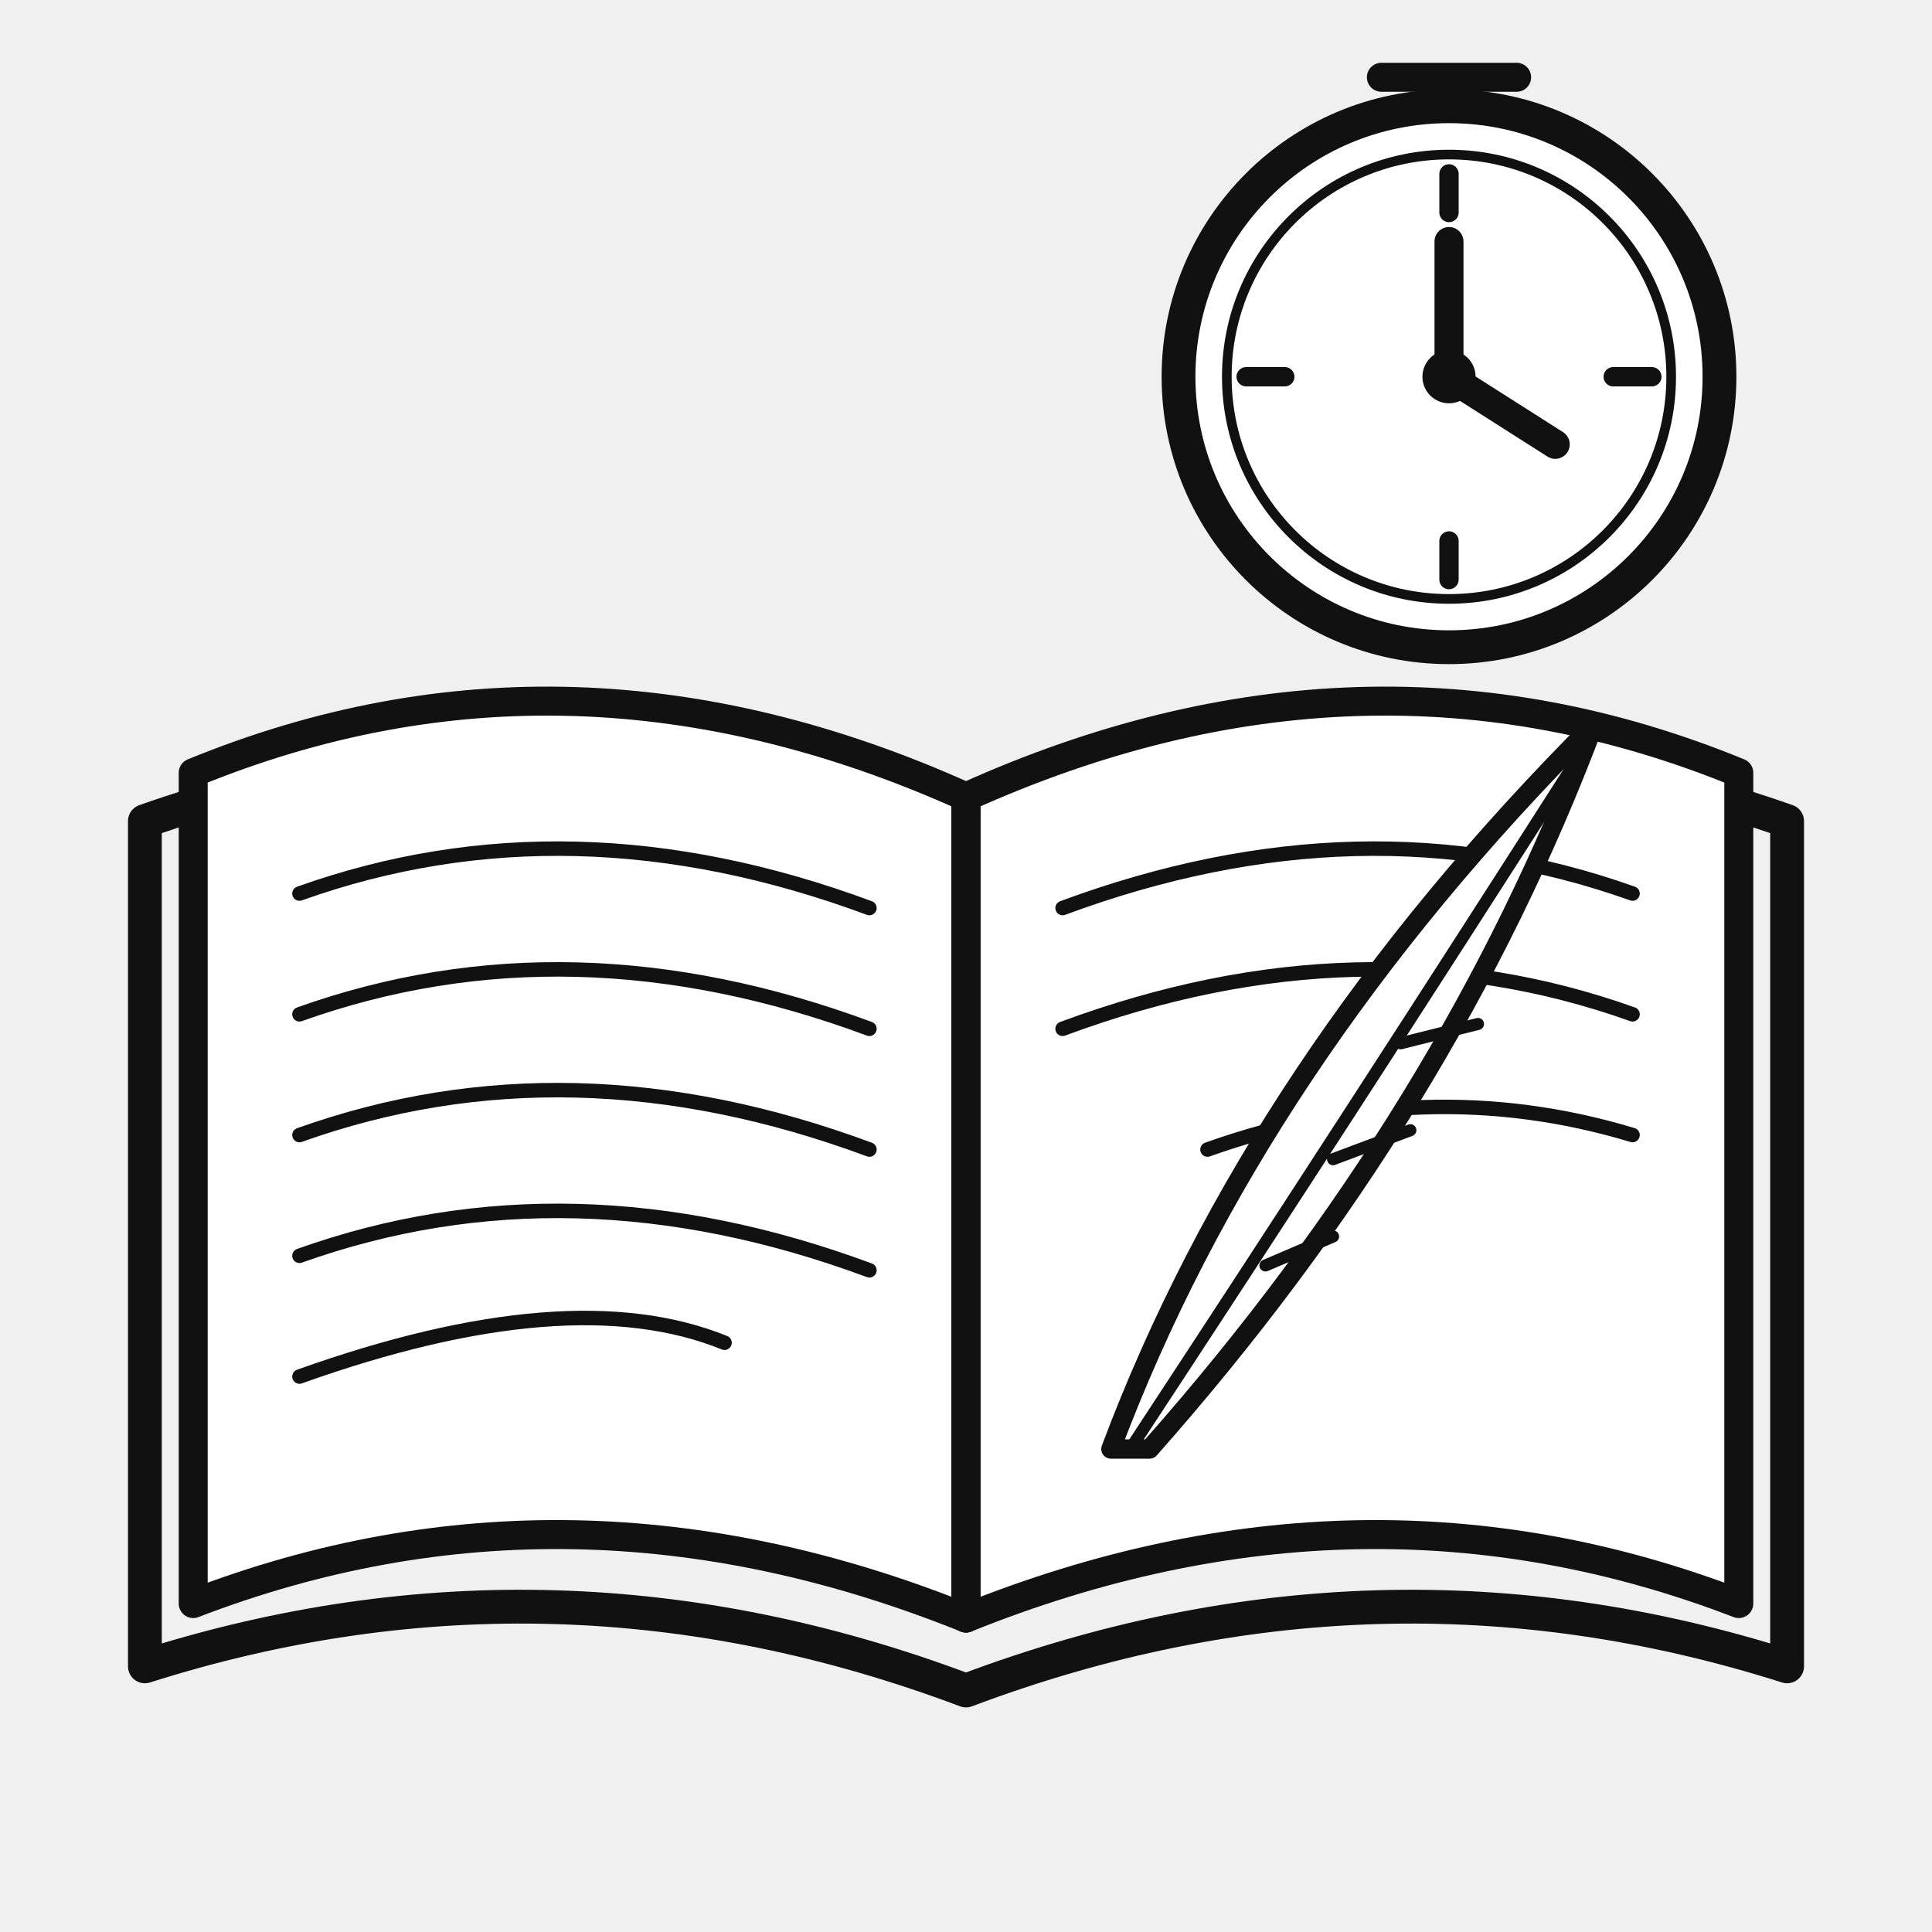
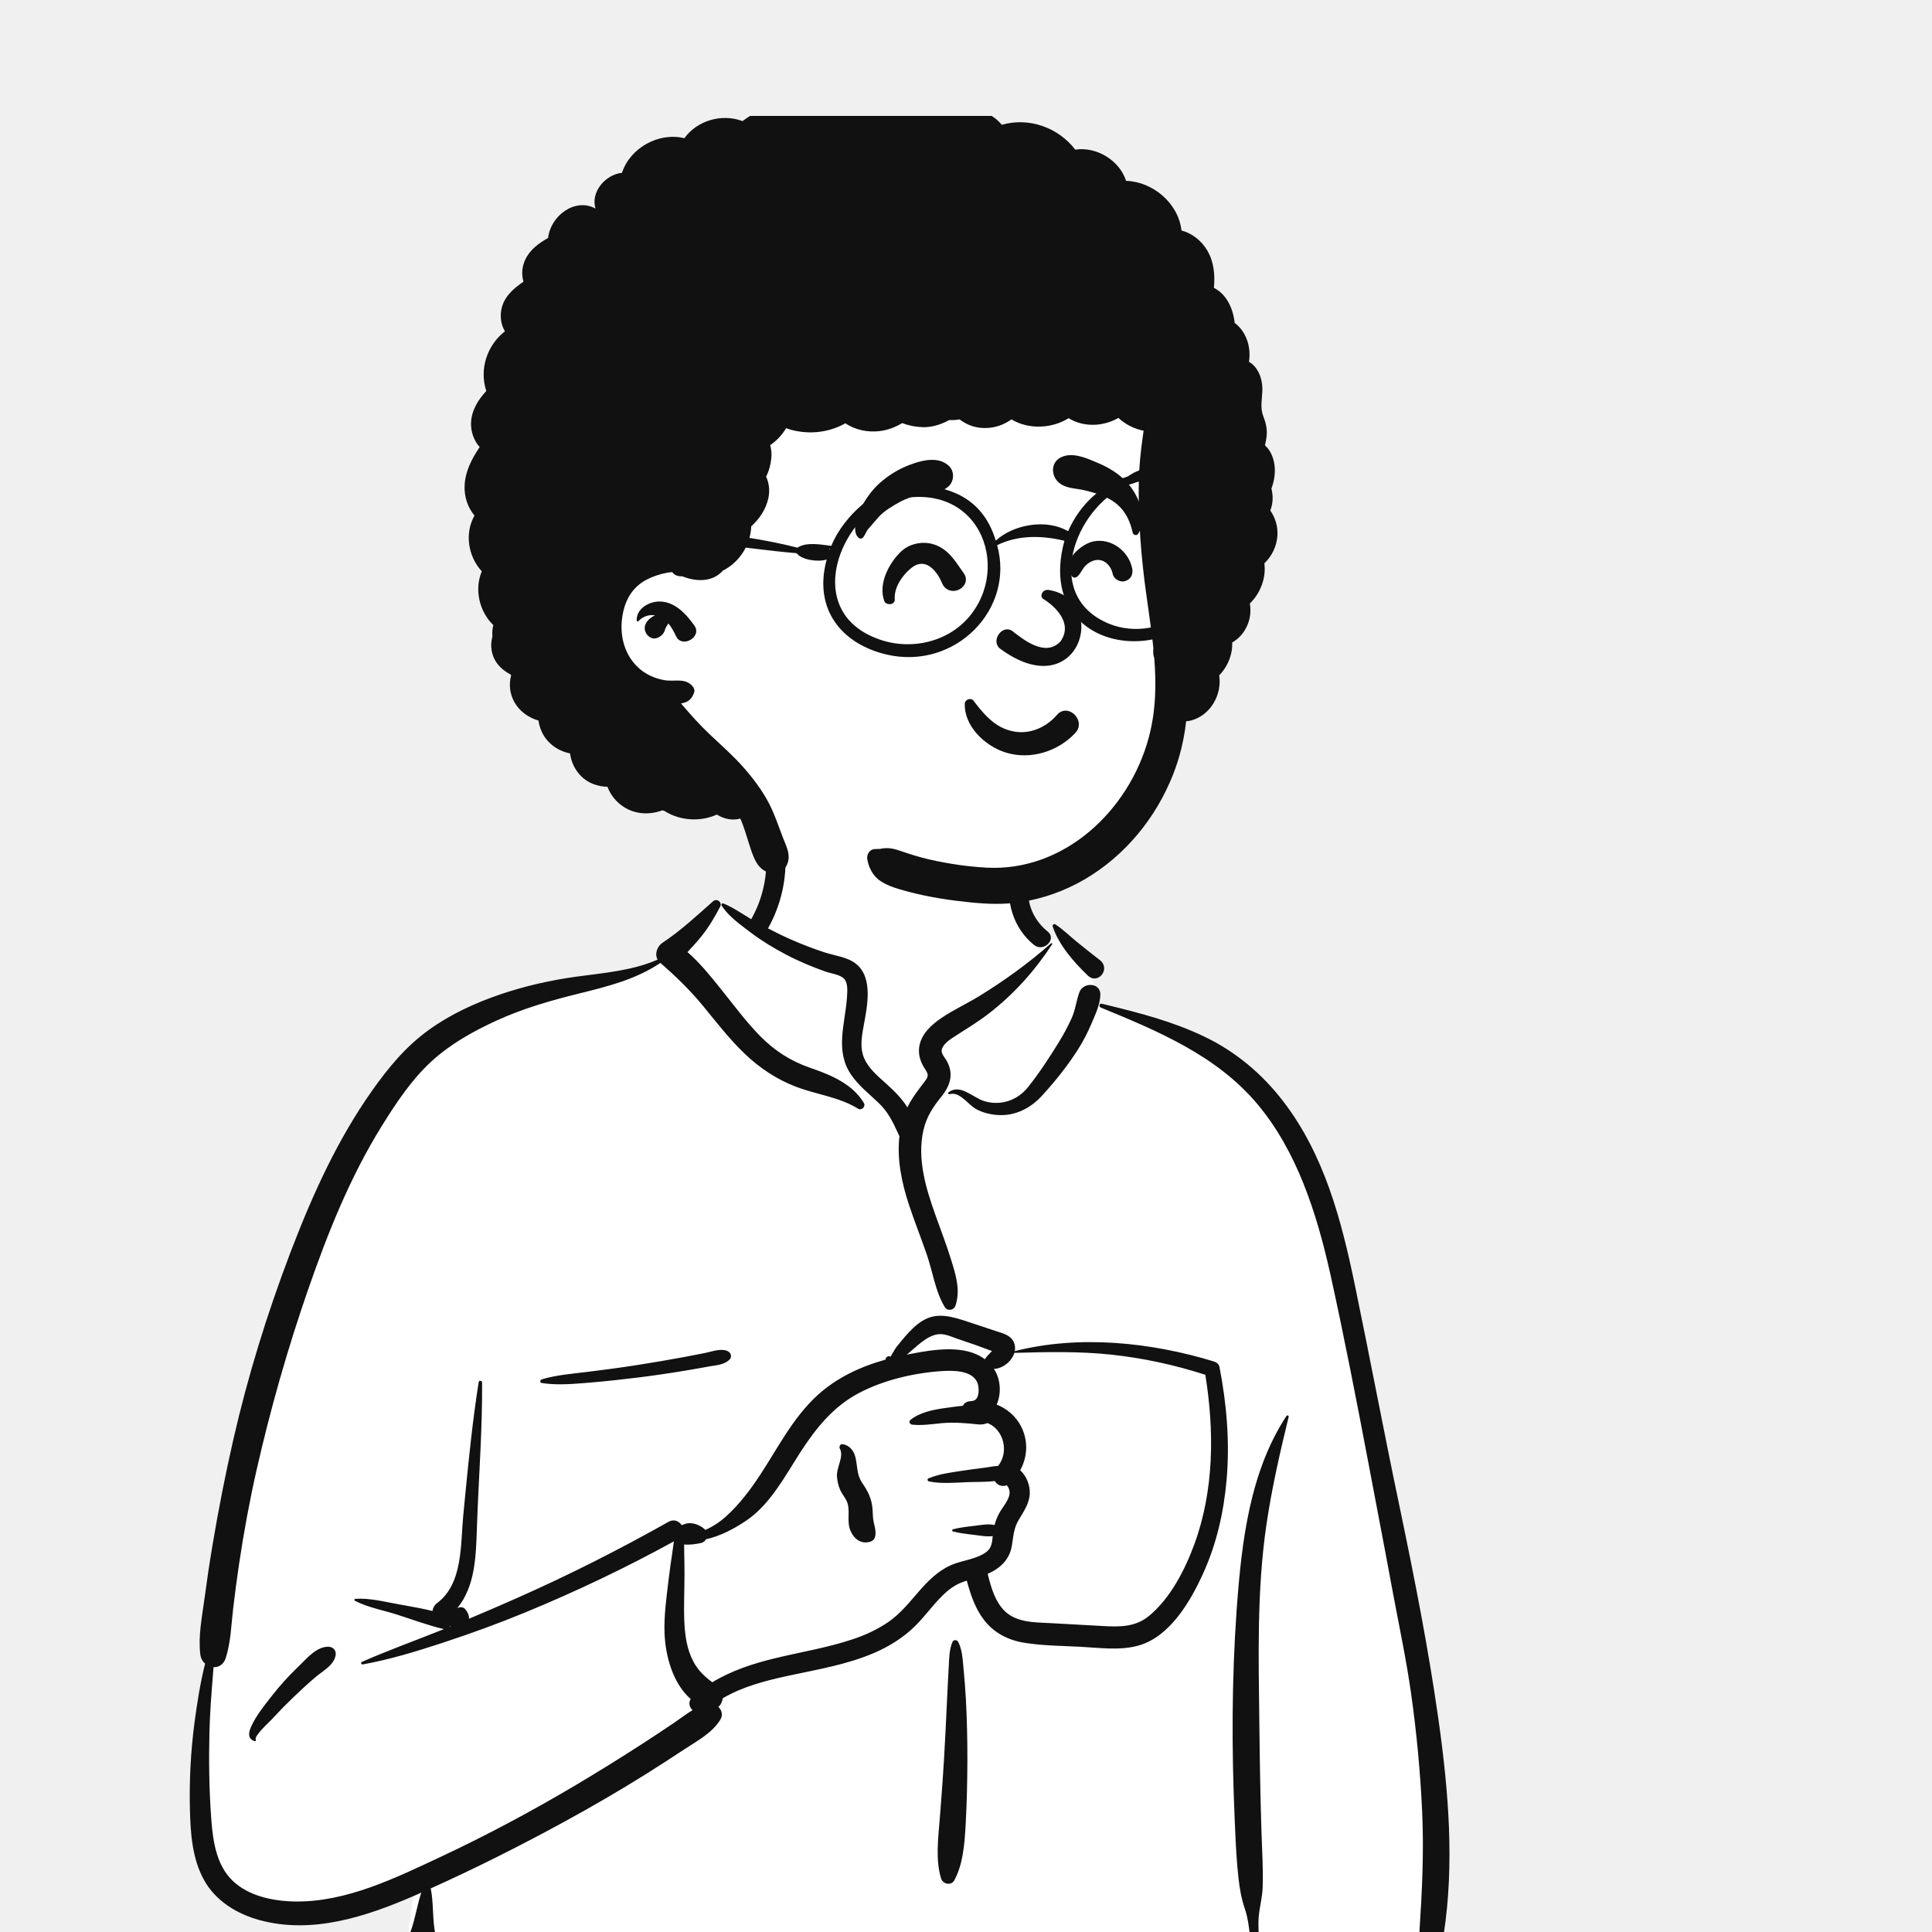
- <svg xmlns="http://www.w3.org/2000/svg" viewBox="0 0 400 400" fill="none" stroke="#111" stroke-linecap="round" stroke-linejoin="round">
-   <ellipse cx="200" cy="358" rx="170" ry="14" fill="url(#hatch)" stroke="none" />
-   <path d="M30 170 Q115 140 200 175 Q285 140 370 170 V345 Q285 318 200 350 Q115 318 30 345 Z" fill="url(#cross-hatch)" stroke-width="7" />
-   <path d="M40 160 Q118 128 200 165 V335 Q118 302 40 332 Z" fill="#fff" stroke-width="6" />
-   <path d="M360 160 Q282 128 200 165 V335 Q282 302 360 332 Z" fill="#fff" stroke-width="6" />
-   <g stroke-width="3">
-     <path d="M62 185 Q118 165 180 188 M62 210 Q118 190 180 213 M62 235 Q118 215 180 238 M62 260 Q118 240 180 263 M62 285 Q118 265 150 278" />
-     <path d="M220 188 Q282 165 338 185 M220 213 Q282 190 338 210 M250 238 Q295 222 338 235" />
-   </g>
-   <path d="M200 165 V335" stroke-width="6" />
-   <path d="M230 300 Q260 220 330 150 Q300 230 238 300 Z" fill="#fff" stroke-width="4" />
-   <path d="M234 300 Q280 230 326 158 M262 262 L276 256 M276 240 L292 234 M290 216 L306 212" stroke-width="2.5" />
-   <circle cx="300" cy="78" r="56" fill="#fff" stroke-width="7" />
-   <circle cx="300" cy="78" r="46" stroke-width="2" />
-   <g stroke-width="4">
-     <path d="M300 36 V44 M300 112 V120 M258 78 H266 M334 78 H342" />
-   </g>
-   <path d="M300 78 V50 M300 78 L322 92" stroke-width="6" />
-   <circle cx="300" cy="78" r="5" fill="#111" />
-   <path d="M286 16 H314 M300 16 V22" stroke-width="6" />
+ <svg xmlns="http://www.w3.org/2000/svg" viewBox="0 0 400 400">
+   <svg x="10" y="24" width="380" height="376" viewBox="184 210 940 1130" preserveAspectRatio="xMidYMax meet">
+     <g transform="translate(147, 639)">
+       <rect x="461" y="295" width="229" height="282" fill="#ffffff" />
+       <path d="M394.207 19.173C418.892 0.376 480.865 -8.077 507.211 10.022C533.233 28.197 536.07 57.589 548.196 84.627C559.637 79.232 578.53 86.958 581.847 97.574C585.961 102.581 586.146 116.649 588.983 123.38C712.425 143.029 731.166 239.267 746.024 348.525C765.68 459.394 810.301 570.021 790.93 684.107C793.454 687.759 795.444 691.309 797.284 695.525C801.693 703.027 796.014 713.646 787.121 713.235C775.61 712.224 764.213 710.844 752.648 710.413C720.588 709.3 688.499 709.433 656.427 709.84L652.054 709.897C490.421 711.909 328.797 715.874 167.157 716.926C161.293 716.934 158.422 711.675 159.205 706.487C160.782 696.042 162.245 685.592 163.772 675.142C125.54 685.24 84.896 687.781 46.772 676.204C44.105 673.487 52.986 674.96 54.395 674.547C19.309 650.572 29.787 600.065 32.895 563.687C52.221 439.036 59.034 301.118 133.703 194.751C166.006 151.343 213.365 116.975 267.784 109.242L269.294 109.036C285.206 106.914 302.94 106.231 316.852 97.574C332.499 85.083 339.167 62.002 355.629 61.786C361.064 61.715 368.459 68.592 376.416 73.26C377.01 62.99 382.545 54.322 383.767 46.359L383.866 45.678C385.141 36.394 383.395 28.041 394.207 19.173ZM659.495 351.819C624.805 327.719 535.192 339.828 533.14 341.178C528.623 344.149 526.678 344.411 524.235 348.269C521.823 348.589 519.413 348.921 517.005 349.263C512.174 350.841 515.754 356.783 521.334 354.663C517.978 369.138 527.855 379.431 531.787 393.741C533.064 398.387 531.833 406.743 531.787 411.49C532.168 417.543 538.861 424.693 537.745 430.766C533.78 452.355 512.262 473.415 521.334 494.352C527.344 506.177 545.42 512.206 557.438 516.226C582.337 525.782 625.721 515.867 640.188 494.352C647.905 482.876 656.845 453.928 661.446 444.949L662.465 430.706C664.98 395.299 667.217 357.183 659.495 351.819Z" fill="#ffffff" />
+       <path d="M354.345 61.851L364.273 67.943L421.931 96.445C433.109 99.575 438.698 103.326 438.698 107.698V152.217C438.698 158.174 449.188 171.677 470.167 192.723L489.548 173.402L489.115 170.872C487.271 159.972 486.348 152.68 486.348 148.997C486.348 145.037 505.31 130.001 543.234 103.891L559.825 88.271L558.056 82.891C568.285 83.375 579.379 89.674 581.847 97.574C585.961 102.581 586.146 116.649 588.983 123.38C712.425 143.029 731.166 239.267 746.024 348.525C765.68 459.394 810.301 570.021 790.93 684.107C793.454 687.759 795.444 691.309 797.284 695.525C801.693 703.027 796.014 713.646 787.121 713.235C775.61 712.224 764.213 710.844 752.648 710.413C720.588 709.3 688.499 709.433 656.427 709.84L652.054 709.897C490.421 711.909 328.797 715.874 167.157 716.926C161.293 716.934 158.422 711.675 159.205 706.487C160.782 696.042 162.245 685.592 163.772 675.142C125.54 685.24 84.896 687.781 46.772 676.204C44.105 673.487 52.986 674.96 54.395 674.547C19.309 650.572 29.787 600.065 32.895 563.687C52.221 439.036 59.034 301.118 133.703 194.751C166.006 151.343 213.365 116.975 267.784 109.242L269.294 109.036L270.815 108.838C286.328 106.863 303.381 105.956 316.852 97.574C332.086 85.413 338.809 63.214 354.345 61.851ZM492.502 323.156C486.847 323.156 475.265 331.938 457.757 349.502L456.214 350.215C435.05 360.046 421.028 368.574 414.151 375.799L413.905 376.06C406.958 383.513 393.199 403.333 372.63 435.519L342.844 453.134H331.573L323.549 511.338L342.844 552.897L386.547 538.176L457.757 519.407L498.619 477.951L521.669 470.213C518.872 478.292 517.859 486.331 521.334 494.352C527.344 506.177 545.42 512.206 557.438 516.226C582.337 525.782 625.721 515.867 640.188 494.352C647.905 482.876 656.845 453.928 661.446 444.949L662.765 426.446C665.143 392.302 666.909 356.968 659.495 351.819C624.805 327.719 535.192 339.828 533.14 341.178C528.623 344.149 526.678 344.411 524.235 348.269L522.97 348.439L530.082 338.794L527.564 337.449C509.596 327.92 497.909 323.156 492.502 323.156ZM521.334 354.663C518.121 368.52 527.037 378.546 531.253 391.932L520.48 371.308L520.479 354.931C520.758 354.862 521.043 354.774 521.334 354.663Z" fill="#ffffff" />
+       <path d="M349.585 59.698C351.979 57.577 355.524 60.242 354.002 63.107C350.582 69.546 347.074 75.647 342.484 81.339C339.701 84.79 336.72 88.055 333.699 91.282C341.452 97.989 348.101 106.316 354.38 114.12C362.409 124.101 370 134.505 379.013 143.638C387.901 152.646 397.73 158.942 409.614 163.141L412.014 163.974C423.952 168.165 436.711 173.825 443.441 185.128C444.768 187.357 442.096 190.111 439.85 188.72C428.157 181.48 414.418 180.024 401.69 175.24C389.395 170.619 378.677 163.507 369.207 154.43C359.753 145.368 351.815 135.058 343.535 124.966C335.347 114.987 326.531 106.464 316.846 98.021C301.9 108.076 284.84 112.451 267.493 116.748L265.6 117.216C248.232 121.516 230.957 126.51 214.663 133.998C200.297 140.599 186.167 148.482 174.465 159.224C162.043 170.624 152.375 185.184 143.526 199.423C123.732 231.279 109.816 266.179 97.564 301.503C84.823 338.245 74.165 375.723 65.561 413.646C61.184 432.936 57.63 452.363 54.709 471.926C53.303 481.348 52.054 490.79 50.958 500.253C49.786 510.358 49.517 520.754 46.417 530.47C45.089 534.634 41.95 536.362 38.809 536.215L38.172 544.194C37.326 554.832 36.537 565.473 36.27 576.177C35.829 593.975 36.029 611.722 37.309 629.482L37.49 631.904C38.496 644.866 40.745 659.43 50.492 668.921C60.586 678.751 76.109 681.842 89.713 682.019C121.401 682.432 151.903 667.46 179.943 654.325C208.821 640.798 236.91 625.783 264.326 609.499C278.288 601.206 292.099 592.637 305.734 583.818C312.425 579.489 319.069 575.087 325.663 570.614C329.44 568.052 333.019 565.243 336.864 562.97C334.98 561.216 334.139 558.458 335.717 556.05C324.602 546.402 319.975 529.185 319.435 515.254C318.997 504.009 320.653 492.796 321.959 481.657C322.618 476.04 323.432 470.433 324.277 464.841C324.611 462.632 324.866 460.269 325.256 457.937C295.243 474.43 264.389 489.118 232.718 502.167C216.484 508.856 200.042 514.87 183.373 520.381L179.994 521.493C164.2 526.663 148.028 531.547 131.701 534.502C130.828 534.66 130.119 533.371 131.051 532.96C146.963 525.939 163.426 520.017 179.577 513.551L182.231 512.47C181.926 512.453 181.61 512.411 181.28 512.332C171.808 510.046 162.41 506.523 153.12 503.557C144.498 500.804 134.811 499.075 126.752 494.919C126.132 494.599 126.479 493.737 127.083 493.696C136.141 493.068 145.974 495.708 154.855 497.261L158.191 497.846C163.78 498.831 169.493 499.891 175.055 501.272C175.256 499.409 176.297 497.538 177.778 496.441C194.075 484.372 192.42 459.996 194.163 442.021L195.455 428.676C197.728 405.321 200.134 381.969 203.788 358.788C203.983 357.55 205.898 357.905 205.906 359.074C206.094 387.809 203.925 416.411 202.838 445.101L202.669 449.808C202.068 467.51 201.597 485.893 190.448 499.514C192.007 498.603 194.115 498.603 195.378 500.105C196.93 501.952 197.826 504.026 197.798 506.061C207.873 501.837 217.904 497.503 227.886 493.081C259.979 478.863 291.399 462.952 321.988 445.736C325.28 443.883 328.409 445.339 330.037 447.782L330.271 447.749C330.311 447.743 330.351 447.739 330.392 447.738L330.625 447.728C330.634 447.728 330.643 447.729 330.651 447.729C334.957 445.363 340.823 447.048 344.518 450.499C344.627 450.603 344.72 450.715 344.817 450.825C349.495 448.725 353.863 445.89 357.827 442.297C365.939 434.945 372.81 425.854 378.8 416.738C389.831 399.948 399.201 381.277 414.102 367.456C426.209 356.227 441.219 349.236 456.966 344.847C456.9 344.387 457.076 343.897 457.394 343.571C458.203 342.742 458.78 342.455 459.825 342.958C459.908 342.999 459.958 343.055 459.992 343.115L461.528 340.49C462.367 339.065 463.228 337.63 463.527 337.253C465.315 335.002 467.155 332.768 469.023 330.581C472.19 326.878 475.799 323.224 479.978 320.656C489.128 315.035 498.746 318.216 508.154 321.288C513.837 323.145 519.503 325.062 525.177 326.947L525.762 327.139C529.993 328.498 534.944 329.687 536.836 334.169C537.585 335.943 537.701 337.784 537.352 339.57C577.536 329.351 622.167 334.046 661.38 346.042C662.885 346.502 664.388 347.74 664.706 349.366C669.198 372.407 671.2 396.036 669.167 419.47C667.412 439.698 662.93 459.521 654.484 478.04L654.004 479.086C646.067 496.249 633.486 517.405 614.273 522.784C602.672 526.032 589.841 524.117 578.01 523.522C566.51 522.943 554.757 522.859 543.367 521.051C533.223 519.441 524.335 514.894 518.066 506.646C512.658 499.53 509.81 490.93 507.477 482.375C506.409 482.715 505.348 483.076 504.304 483.485C499.897 485.206 496.163 487.984 492.787 491.253C485.658 498.157 480.128 506.542 472.669 513.13C465.917 519.094 458.223 523.732 449.97 527.298C432.868 534.688 414.522 537.641 396.433 541.557L395.172 541.831C381.553 544.819 367.654 548.488 355.634 555.578C355.399 557.665 354.448 559.629 352.924 560.915C355.044 562.906 355.942 566.059 354.079 569.017C348.875 577.276 339.911 581.975 331.864 587.256L331.341 587.601C323.425 592.849 315.44 597.993 307.39 603.032C291.025 613.278 274.318 622.96 257.375 632.216C230.124 647.103 202.288 661.146 173.948 673.884C175.649 682.253 175.027 690.882 176.305 699.306L176.502 700.508C177.048 703.635 176.31 706.251 174.156 708.293L173.929 708.502L173.933 708.474L173.731 708.659L173.663 708.716L173.686 708.698C173.437 708.926 173.181 709.137 172.92 709.319L172.588 709.532C170.513 710.793 167.843 710.779 165.719 709.666L165.477 709.532L165.069 709.298C162.263 707.684 160.328 703.685 161.492 700.508C164.353 692.7 165.434 684.367 168.076 676.507L165.98 677.444L163.217 678.648C133.339 691.568 100.151 702.448 67.597 693.64C53.212 689.747 39.769 681.513 32.572 668.092C25.489 654.886 24.488 639.552 24.113 624.862C23.648 606.731 24.62 588.323 27.012 570.348C28.616 558.282 30.558 545.988 33.551 534.047C32.011 532.688 30.88 530.739 30.581 528.325C29.168 516.92 31.64 505.063 33.154 493.717C34.633 482.639 36.267 471.583 38.115 460.561C41.846 438.302 46.181 416.09 51.228 394.092C60.211 354.941 72.072 316.486 86.352 278.95L87.602 275.681C100.798 241.372 116.076 207.795 137.351 177.654C147.528 163.234 158.286 150.16 172.666 139.769C186.138 130.033 201.334 123.023 217.016 117.665C232.715 112.303 248.851 108.71 265.272 106.475C281.949 104.205 299.552 102.813 315.109 95.973C313.141 92.445 314.829 87.682 318.142 85.494C329.288 78.13 339.595 68.55 349.585 59.698ZM706.39 379.92C706.857 379.211 707.966 379.659 707.761 380.498C702.34 402.707 697.251 424.961 693.928 447.594C687.93 488.443 689.033 529.827 689.523 570.978L689.548 573.107C689.8 595.273 690.15 617.441 690.883 639.598C691.253 650.796 691.985 662.104 691.587 673.308C691.37 679.386 689.75 685.135 689.176 691.14C688.673 696.391 689.121 701.723 689.372 706.981C689.54 710.477 684.38 710.328 684.029 706.981L683.58 702.652C682.997 697.173 682.277 691.728 680.481 686.484C678.322 680.177 677.286 673.983 676.537 667.361C675.39 657.213 674.88 646.964 674.437 636.746L674.134 629.678C672.285 586.974 672.35 544.069 675.343 501.409L675.562 498.363C678.526 458.039 683.669 414.47 706.39 379.92ZM590.835 125.773C589.419 125.191 589.915 123.05 591.483 123.423L594.335 124.103C615.229 129.108 635.745 134.53 655.247 143.843C674.762 153.161 691.284 167.072 704.412 184.178C729.932 217.429 740.537 257.839 748.909 298.211C758.213 343.072 766.684 388.097 776.069 432.944L777.812 441.298C786.496 483.067 794.695 524.861 800.736 567.125L801.17 570.19C807.263 613.652 810.927 658.618 804.279 702.193C802.964 710.814 788.618 708.667 789.179 700.15C790.799 675.527 791.959 651.033 790.838 626.355C789.716 601.672 787.401 577.097 783.95 552.63C781.046 532.04 776.717 511.706 772.886 491.279L772.285 488.053C769.077 470.679 765.77 453.323 762.47 435.966L757.539 409.978C750.148 371.065 742.612 332.118 734.097 293.449L733.592 291.174C725.259 253.972 712.974 215.002 687.979 185.46C662.614 155.479 626.303 140.38 590.835 125.773ZM498.668 520.371C499.278 519.012 501.412 519.161 502.068 520.371C504.639 525.113 504.924 531.167 505.41 536.521L505.461 537.072C506.079 543.605 506.626 550.16 506.961 556.714C507.596 569.153 507.9 581.576 507.861 594.031C507.821 606.795 507.564 619.544 506.876 632.289L506.69 635.704C506.062 646.779 505.008 659.133 499.745 668.816C497.832 672.337 492.629 671.302 491.521 667.742C487.891 656.086 489.755 642.266 490.686 630.328L491.409 621.013C492.125 611.696 492.808 602.377 493.349 593.05C494.091 580.289 494.703 567.517 495.292 554.75C495.484 550.603 495.691 546.455 495.909 542.308L496.245 536.09C496.532 530.888 496.508 525.18 498.668 520.371ZM90.52 536.89L92.127 535.338C97.061 530.51 103.294 523.076 110.587 523.537C113.495 523.721 115.348 526.135 114.745 528.996C113.457 535.112 107.218 538.286 102.727 542.02C97.807 546.109 93.17 550.48 88.542 554.893C84.436 558.806 80.487 562.83 76.634 566.98L75.193 568.542C73.811 570.049 63.974 578.947 65.038 581.255L65.096 581.359C65.392 581.801 64.899 582.409 64.408 582.254C60.16 580.912 60.425 577.271 62.031 573.582C65.117 566.494 70.521 559.937 75.24 553.884C79.946 547.845 85.04 542.222 90.52 536.89ZM514.062 359.137C510.777 351.373 498.676 351.536 491.806 352C474.506 353.169 455.788 357.546 440.395 365.632C424.436 374.015 413.686 387.447 404.068 402.3L403.618 402.997C394.243 417.57 385.214 434.821 370.534 444.841C363.057 449.946 354.326 454.607 345.254 456.626C344.631 457.721 343.622 458.588 342.299 458.903L341.684 459.044C339.1 459.615 335.086 460.246 331.619 459.868C331.642 461.564 331.624 463.247 331.667 464.854C331.789 469.459 331.841 474.084 331.841 478.692C331.843 488.347 331.324 498.021 331.727 507.675C332.084 516.214 333.29 525.136 337.39 532.769C340.397 538.369 344.366 542.075 349.157 545.613C360.943 538.43 374.27 534.052 387.796 530.76C404.154 526.779 420.903 524.122 436.889 518.724C444.583 516.125 451.98 512.724 458.682 508.105C465.795 503.2 471.228 496.564 476.818 490.073L477.691 489.065C483.396 482.522 489.621 476.262 497.684 472.714C504.627 469.658 513.778 469.114 519.849 464.386C523.023 461.912 523.289 458.322 523.623 454.646C519.735 455.202 515.619 454.311 511.744 453.857L509.736 453.622C506.072 453.186 502.492 452.708 498.885 451.775C498.215 451.602 498.215 450.592 498.885 450.419C503.148 449.318 507.373 448.849 511.744 448.337L512.77 448.209C516.724 447.691 520.881 446.908 524.76 447.778C525.456 445.13 526.461 442.602 527.871 440.07C529.85 436.513 533.595 432.48 534.101 428.325C534.252 427.084 533.963 425.621 533.378 424.524L533.176 424.151C532.93 423.709 532.639 423.265 532.213 422.989C532.166 423.044 532.066 423.107 531.849 423.175C528.864 424.115 526.26 422.654 524.878 420.402C519.011 421.13 512.608 420.885 507.106 421.128L501.543 421.398C495.598 421.67 489.384 421.789 483.799 420.588C483.019 420.421 482.783 419.123 483.564 418.789C490.431 415.852 498.761 414.915 506.113 413.787C510.219 413.156 514.355 412.676 518.473 412.121C521.215 411.751 524.125 411.14 526.966 410.993C534.089 402.126 530.251 388.138 520.338 384.32C516.727 385.907 513.48 384.984 509.535 384.645C505.597 384.307 501.649 384.078 497.695 384.095C489.772 384.13 481.376 386.214 473.53 385.317C472.254 385.17 471.068 383.472 472.337 382.436C478.342 377.535 486.95 375.937 494.573 374.893L496.154 374.681C498.71 374.346 501.818 373.857 505.042 373.566C505.771 372.144 507.079 371.069 509.044 370.802C509.628 370.722 510.215 370.675 510.801 370.625L510.792 370.567C515.584 370.337 515.376 362.243 514.062 359.137ZM185.993 510.562C185.908 510.693 185.815 510.818 185.717 510.937L185.565 511.113L186.353 510.793L185.993 510.562ZM597.684 341.788C577.514 339.621 557.315 340.078 537.085 340.66C535.467 345.952 529.835 350.462 524.378 350.632C528.652 357.137 529.093 365.941 526.096 372.84C532.459 375.373 537.941 379.923 541.268 386.403C545.884 395.386 545.28 405.382 540.719 413.684C544.612 417.208 546.909 422.931 546.679 428.325C546.422 434.34 542.837 439.478 539.858 444.458C536.639 449.844 536.531 454.586 535.542 460.618C534.095 469.446 528.141 474.8 520.48 478.144L520.887 479.746C522.862 487.435 525.319 495.547 530.965 501.168C538.226 508.401 549.492 508.334 559.087 508.792L559.549 508.814C568.335 509.254 577.117 509.768 585.899 510.266L592.487 510.634C602.599 511.19 612.31 511.257 620.565 504.572C634.042 493.66 643.281 475.601 649.129 459.614C661.403 426.058 661.549 389.233 655.916 354.285C637.021 348.195 617.416 343.908 597.684 341.788ZM429.945 397.46L430.093 397.471C434.246 397.945 437.099 401.308 438.115 405.297C439.591 411.095 438.867 416.337 442.418 421.571C446.071 426.953 448.317 431.262 448.848 437.911C449.066 440.647 448.966 443.376 449.575 446.054L450.017 447.93C450.486 449.931 450.869 451.858 450.636 454.006C450.423 455.965 449.469 457.491 447.504 458.119C441.101 460.167 436.157 455.449 434.503 449.482C433.074 444.328 434.982 438.186 432.966 433.346C431.849 430.663 429.789 428.419 428.625 425.718C427.472 423.041 426.893 420.244 426.708 417.334C426.357 411.83 431.225 405.217 428.509 400.23C427.931 399.166 428.586 397.428 429.945 397.46ZM344.892 340.662C349.228 339.781 354.147 337.762 358.423 339.44C360.621 340.304 361.707 342.984 359.85 344.847C356.626 348.079 351.94 348.259 347.597 349.021L347.215 349.09C342.08 350.04 336.936 350.941 331.785 351.795C322.094 353.4 312.38 354.819 302.632 356.025C292.62 357.264 282.58 358.367 272.526 359.197L268.634 359.516C260.141 360.195 251.304 360.708 242.971 359.407C241.76 359.218 241.955 357.455 242.971 357.146C252.1 354.383 262.114 353.642 271.552 352.473C281.586 351.228 291.603 349.913 301.594 348.353C311.569 346.795 321.531 345.123 331.456 343.275C335.942 342.441 340.421 341.57 344.892 340.662ZM501.346 331.79C497.542 330.443 493.355 328.447 489.233 329.115C482.122 330.267 475.794 337.194 470.167 341.756L472.992 341.207C487.452 338.428 506.6 335.434 518.737 344.627C518.768 344.574 518.793 344.521 518.828 344.468C519.807 342.98 520.943 341.819 522.182 340.546C522.3 340.435 522.414 340.319 522.527 340.202L523.195 339.49L521.667 338.961C518.392 337.803 514.512 336.309 513.899 336.09L513.857 336.075C509.681 334.661 505.501 333.263 501.346 331.79ZM382.545 28.716C381.95 21.063 393.861 21.126 394.451 28.716C395.738 45.286 392.009 61.699 383.983 76.226C383.924 76.332 383.859 76.426 383.797 76.526C388.817 79.138 393.894 81.644 399.084 83.884C405.723 86.75 412.487 89.36 419.372 91.574C425.6 93.578 433.273 94.369 438.509 98.539C449.55 107.331 445.402 125.577 443.278 137.404L442.946 139.271C441.889 145.357 441.124 151.601 443.69 157.442C446.43 163.681 451.971 168.309 456.914 172.773L457.912 173.678C462.291 177.668 467.295 182.515 470.507 187.923C473.439 181.861 477.436 176.907 481.662 171.33C484.677 167.35 482.531 166.038 480.365 162.15C478.28 158.408 477.262 154.419 477.914 150.15C479.117 142.266 485.418 136.571 491.69 132.292C499.097 127.241 507.364 123.499 515.021 118.8C530.755 109.146 546.078 98.108 559.883 85.849C560.264 85.51 560.924 85.954 560.619 86.417C549.714 103.004 536.927 117.337 521.212 129.503C514.84 134.436 508.146 138.528 501.407 142.83L499.47 144.073C496.764 145.826 493.389 148.168 492.166 151.152C490.935 154.153 493.56 156.419 494.973 158.905C499.46 166.8 497.295 174.166 491.976 180.861L491.728 181.169C486.442 187.683 482.436 193.741 480.52 202.063C476.403 219.94 482.137 238.561 488.14 255.344L488.377 256.005C491.624 265.051 495.075 274.031 497.896 283.222L498.672 285.763C501.228 294.22 503.321 302.561 500.454 311.254C499.479 314.211 495.446 314.91 493.771 312.127C487.862 302.313 486.389 290.503 482.685 279.713C479.075 269.197 474.93 258.871 471.443 248.312C466.953 234.717 463.948 220.083 465.579 205.823C465.531 205.74 465.478 205.662 465.438 205.574L464.295 203.074C461.178 196.304 458.168 190.392 452.5 184.996C446.588 179.367 440.171 174.384 435.519 167.57C425.414 152.769 431.663 136.304 432.884 120.12L433.024 118.136C433.245 114.775 433.367 110.209 431.172 107.883C428.703 105.265 422.913 104.597 419.637 103.438C411.171 100.442 402.828 96.951 394.882 92.759C387.318 88.769 379.991 84.361 373.169 79.197L369.711 76.596C364.255 72.48 358.598 67.984 354.942 62.381C354.52 61.736 355.237 60.695 356.001 61.004C362.105 63.481 367.682 67.421 373.393 70.849C373.482 70.64 373.585 70.429 373.702 70.217C380.768 57.429 383.674 43.261 382.545 28.716ZM577.528 116.331C579.96 109.662 591.044 110.177 590.602 118.101C590.263 124.189 587.679 129.684 585.315 135.211L585.063 135.803C582.623 141.562 579.805 146.969 576.433 152.247C569.99 162.337 562.443 171.701 554.382 180.538C547.074 188.55 537.482 193.449 526.429 192.635C521.772 192.292 517.071 191.107 512.99 188.781C508.143 186.017 502.879 177.718 496.695 179.728C496.097 179.922 495.539 179.046 496.056 178.631C503.195 172.882 511.298 181.796 518.133 183.944C528.432 187.179 539.001 183.602 545.63 175.276C552.551 166.583 558.921 156.85 564.738 147.385C567.692 142.579 570.387 137.591 572.715 132.45C575.064 127.261 575.598 121.622 577.528 116.331ZM560.927 75.289C560.627 74.368 561.771 73.492 562.58 74.018C567.271 77.072 571.336 81.107 575.663 84.644C580.464 88.568 585.3 92.412 590.211 96.197C597.37 101.716 589.067 111.876 582.765 105.847C574.141 97.6 564.696 86.816 560.927 75.289ZM535.172 43.009C537.078 35.661 548.349 38.691 546.707 45.954L546.653 46.175C543.542 58.172 547.973 70.385 557.432 78.163L557.78 78.445C563.764 83.234 555.286 91.606 549.361 86.863C536.426 76.511 531.045 58.926 535.172 43.009Z" fill="#111111" />
+     </g>
+     <g transform="translate(0 0)">
+       <g transform="translate(342, 190)">
+         <g transform="translate(0 0)">
+           <path d="M228.397 82.672C379.966 75.218 448.363 181.936 452.787 229.602C455.858 262.69 436.309 300.827 436.309 330.393C436.309 345.485 454.787 377.886 446.185 399.882C427.038 448.841 386.498 503.176 334.838 503.176C283.178 503.176 215.945 517.463 158.863 435.731C153.507 428.062 85.763 384.476 79.182 343.06C62.788 239.895 120.245 87.991 228.397 82.672Z" fill="#ffffff" />
+           <path d="M221.25 16.257C226.67 10.057 235.82 7.577 243.95 8.057C255.76 8.757 266.031 16.047 277.781 16.587C290.1 17.157 301.99 12.887 314.34 14.867C321.91 16.087 329.41 19.597 334.26 25.517C351.06 20.707 369.3 27.077 380 40.987C393.2 38.937 407.56 47.678 411.6 60.397C428.37 60.937 444.2 74.407 446.07 91.287C452.771 93.057 458.59 97.678 462.16 103.787C466.31 110.867 467 118.987 466.25 126.967C474.14 130.997 478.15 139.657 479.2 148.817C486.41 154.197 489.54 163.867 488.07 172.997C493.59 176.107 496.441 183.347 496.41 189.807C496.38 195.837 494.781 201.178 497.031 206.997C499.035 212.18 499.755 216.499 498.652 221.928L498.54 222.457C498.345 223.342 498.181 224.191 498.034 225.028C499.527 226.338 500.79 227.98 501.738 229.89C505.196 236.87 504.681 244.831 502.044 251.91C503.199 256.418 503.052 261.18 501.345 265.513C504.542 270.118 506.223 275.766 505.729 281.626C505.175 288.187 502.179 294.062 497.636 298.406C498.846 307.368 495.202 317.051 488.613 323.361C489.548 328.726 488.741 334.349 485.806 339.435C483.714 343.06 480.898 345.76 477.649 347.642C477.756 350.635 477.351 353.696 476.355 356.763C474.972 361.019 472.63 364.94 469.548 368.098C471.387 379.856 464.347 392.903 451.956 396.202C450.915 396.479 449.922 396.606 448.971 396.626C447.74 407.935 445.052 419.087 440.89 429.678C430.31 456.647 411.07 480.227 385.98 494.937C373.57 502.207 359.63 507.187 345.4 509.267C335.16 510.767 325.31 510.397 315.031 509.377C302.13 508.087 289.17 506.157 276.63 502.837L274.613 502.301C269.415 500.908 263.934 499.301 259.43 496.497C254.39 493.357 251.771 488.517 250.611 482.817C249.964 479.645 251.973 476.233 255.446 476.167L255.67 476.167C256.43 476.183 257.184 476.154 257.947 476.106L258.521 476.067H258.55C258.59 476.057 258.611 476.057 258.65 476.057C258.99 476.007 259.32 475.907 259.65 475.857C263.471 475.214 266.812 475.852 270.4 477.045L270.85 477.197C276.89 479.277 282.88 481.207 289.12 482.637C295.57 484.107 302.1 485.277 308.65 486.197L309.3 486.277L309.5 486.307L309.6 486.317C309.62 486.317 309.64 486.317 309.66 486.327L311.59 486.567C313.111 486.747 314.63 486.907 316.15 487.067C318.95 487.347 321.75 487.567 324.55 487.727C372.88 490.447 413.47 452.397 425.72 406.777C430.16 390.267 430.45 373.797 429.14 357.317C428.72 356.117 428.47 354.787 428.48 353.327C428.48 352.567 428.521 351.817 428.57 351.057C426.941 335.117 424.111 319.167 422.34 303.167C420.271 284.477 419.12 265.678 419.54 246.867C419.75 237.577 420.74 228.377 422.04 219.178L422.51 215.873C416.635 214.726 411.173 211.94 406.824 207.907C397.386 213.357 385.171 213.84 375.855 208.085C365.415 214.632 350.829 215.226 340.316 208.825C333.962 213.361 325.956 215.318 318.097 213.596C314.562 212.822 311.047 211.147 308.037 208.828C305.888 209.207 303.711 209.354 301.546 209.241L301.099 209.491C296.109 212.121 290.581 213.852 284.892 213.659C280.68 213.517 276.341 212.686 272.324 211.114C268.033 213.704 263.337 215.472 258.313 216.106C250.976 217.031 243.058 215.408 236.956 211.246C225.805 217.598 212.089 218.576 200.053 214.308C197.588 218.483 194.177 222.083 190.183 224.858C190.898 227.42 191.126 230.152 190.88 232.779C190.476 237.103 189.392 240.98 187.619 244.462C189.488 248.35 190.05 253.124 189.004 257.916C187.513 264.75 183.537 270.695 178.389 275.325C177.935 286.231 171.954 296.457 162.22 302.138C161.727 302.425 161.237 302.659 160.748 302.87C160.318 303.458 159.804 303.975 159.217 304.411C153.027 310.13 143.231 309.675 135.472 306.444C135.322 306.451 135.173 306.464 135.021 306.467C132.25 306.537 130.361 305.457 129.24 303.867C128.111 303.928 126.99 304.047 125.861 304.257C121.74 305.027 117.22 306.507 113.49 308.428C103.81 313.407 99.33 322.207 97.99 332.787C96.531 344.327 99.85 356.087 108.781 363.897C113.12 367.697 118.67 370.077 124.31 371.077C130.54 372.187 137.2 369.457 141.8 374.807C142.72 375.867 143.35 377.347 142.85 378.777C141.29 383.237 138.72 384.947 134.7 385.567C140.51 392.457 146.47 399.117 153.07 405.307C160.21 412.017 167.59 418.517 174.031 425.917C180.84 433.747 186.99 442.047 191.26 451.547C193.7 457.007 195.66 462.637 197.771 468.227L198.148 469.201C200.502 475.14 203.632 480.865 200.01 487.067C198.57 489.507 195.31 491.867 192.31 491.477C183.861 490.397 181.031 484.687 178.43 477.247C176.47 471.627 174.97 465.847 172.861 460.277C172.466 459.246 172.036 458.225 171.585 457.21C166.713 458.568 161.356 457.49 157.008 454.712C152.362 456.771 147.215 457.798 142.244 457.711C135.588 457.594 129.507 455.745 124.279 452.41C123.863 452.3 123.445 452.194 123.03 452.075C115.077 455.121 105.763 454.577 98.562 449.64C93.899 446.443 90.711 442.176 88.899 437.425C82.874 437.31 76.914 435.174 72.597 430.9C68.633 426.976 66.316 421.913 65.628 416.652C60.442 415.625 55.58 413.118 51.767 408.895C48.583 405.368 46.648 400.876 45.994 396.212C39.678 394.41 33.982 390.286 30.871 384.536C27.976 379.183 27.558 373.376 28.974 368.094L28.607 367.566C22.101 364.161 17.136 358.587 16.626 350.625C16.482 348.358 16.726 346.09 17.341 343.944C17.119 341.545 17.261 339.147 17.89 336.827C9.14 328.317 5.97 314.647 10.72 303.347C2.17 294.147 -0.09 279.597 6.18 268.678C1.88 263.477 -0.33 256.847 0.04 249.767C0.5 240.928 4.55 233.207 9.4 226.057C5.8 222.077 3.88 216.527 4.021 211.167C4.22 203.397 8.35 196.707 13.521 191.167C9.01 177.487 14.05 162.647 25.12 153.987C22.88 150.297 22.05 145.727 22.781 141.097C24.06 133.007 30.13 127.497 36.68 123.137C35.31 118.678 35.67 113.867 37.85 109.257C40.76 103.107 46.25 99.207 51.98 95.907C53.46 82.267 68.7 70.617 81.48 77.657C78.31 67.507 87.441 56.547 97.941 55.387C103.08 39.807 120.81 29.987 136.75 33.857C144.9 22.717 160.07 18.428 172.95 23.207C187.111 12.357 204.68 10.747 221.25 16.257ZM120.38 322.168C130.33 321.628 137.79 329.748 143.031 337.178C147.95 344.148 135.33 351.508 131.65 343.828C130.33 341.088 128.83 338.188 126.82 335.788C126.482 336.26 126.184 336.75 125.888 337.252L125.59 337.758C125.37 338.128 125.14 338.508 124.95 338.898C124.97 338.968 124.67 339.888 124.66 339.928C123.84 342.418 122.05 344.018 119.611 344.878C116.46 345.978 113.48 343.608 112.47 340.828C110.861 336.388 114.6 332.518 118.49 330.758C114.67 330.138 110.91 331.438 108.15 334.378C107.771 334.788 107.13 334.458 107.111 333.948C106.79 326.978 114.08 322.508 120.38 322.168Z" fill="#111111" />
+         </g>
+       </g>
+       <g transform="translate(531, 366)">
+         <g transform="translate(0 0)">
+           <path d="M171.042 240.159C163.675 242.292 155.768 242.483 148.259 240.28C141.448 238.281 134.455 233.882 129.442 228.062C124.989 222.891 122.105 216.608 122.219 209.901C122.232 209.135 122.506 208.495 122.927 207.999C123.38 207.465 124.014 207.098 124.693 206.939C125.391 206.775 126.128 206.833 126.757 207.119C127.326 207.377 127.813 207.816 128.118 208.457C128.888 209.469 129.655 210.466 130.426 211.435C136.62 219.084 142.618 224.799 151.932 226.849C156.985 227.962 162.032 227.469 166.663 225.771C171.62 223.954 176.102 220.76 179.613 216.671C181.2 214.824 183.074 214.07 184.905 214.057C186.982 214.043 189.034 215.007 190.579 216.549C192.099 218.065 193.116 220.124 193.209 222.279C193.29 224.17 192.673 226.145 191.032 227.907C185.626 233.711 178.621 237.964 171.042 240.159ZM170.814 144.367C178.366 148.957 189.872 159.66 181.748 171.04C172.186 181.073 158.418 169.569 151.634 164.366C145.343 160.334 138.275 170.704 144.112 175.413C193.136 211.708 213.031 145.567 174.634 138.97C170.406 138.243 168.836 142.947 170.814 144.367ZM100.175 124.17C97.748 122.618 94.893 122.085 91.729 123.525C89.256 124.649 84.919 128.398 81.901 133.325C79.836 136.697 78.372 140.651 78.677 144.771C78.748 145.728 78.394 146.433 77.837 146.955C77.396 147.367 76.76 147.669 76.013 147.764C75.379 147.844 74.669 147.772 74.091 147.592C72.993 147.249 72.412 146.536 72.193 145.955C70.08 140.343 70.99 134.08 73.359 128.43C76.555 120.805 82.359 114.418 86.162 112.358C92.67 108.833 100.347 108.671 106.864 112.262C112.411 115.319 115.88 120.253 119.33 125.283C120.063 126.353 120.791 127.414 121.544 128.457C123.051 130.546 123.201 132.619 122.617 134.396C121.971 136.364 120.321 138.025 118.259 138.895C116.353 139.699 114.141 139.812 112.183 138.986C110.529 138.288 109.012 136.929 108.051 134.622C106.434 130.736 103.739 126.45 100.175 124.17ZM223.441 132.814C221.779 133.68 220.478 133.942 218.634 133.389C217.615 133.083 216.607 132.496 215.818 131.707C215.036 130.925 214.472 129.953 214.252 128.874C213.713 126.211 212.256 123.719 210.181 122.095C208.406 120.706 206.167 119.97 203.683 120.385C201.002 120.833 198.449 122.552 196.69 124.579C196.102 125.257 195.641 126.027 195.178 126.792C194.311 128.223 193.469 129.553 192.274 130.603C191.821 131.003 191.138 131.28 190.477 131.28C190.208 131.28 189.935 131.236 189.676 131.155C187.008 128.478 186.495 126.446 186.581 124.431C186.671 122.319 187.504 120.179 188.85 118.184C192.007 113.502 198.003 109.663 202.048 108.793C207.589 107.603 213.091 109.032 217.503 112.126C222.042 115.31 225.405 120.254 226.454 125.825C226.706 127.167 226.599 128.615 226.088 129.871C225.589 131.098 224.719 132.149 223.441 132.814ZM112.394 74.253C109.069 77.492 105.134 77.994 101.153 78.44C98.941 78.691 97.175 78.892 95.437 79.284C90.66 80.363 85.939 81.986 81.632 84.325C77.129 86.77 72.222 89.718 68.692 93.495C67.853 94.394 67.061 95.337 66.269 96.282C65.546 97.144 64.85 97.974 64.117 98.774C63.275 99.693 62.474 100.656 61.679 101.617C61.187 102.427 61.09 102.627 60.99 102.834C60.841 103.146 60.668 103.495 60.47 103.869C60.199 104.382 59.881 104.943 59.548 105.452C58.994 106.383 58.697 106.639 58.44 106.753C58.014 106.943 57.61 107.037 57.218 106.986C56.851 106.939 56.504 106.762 56.162 106.473C54.455 105.031 53.952 102.664 54.004 100.151C54.082 96.338 55.488 92.117 56.785 89.522C59.799 83.492 63.979 77.224 69.006 72.724C74.742 67.587 81.018 63.698 88.226 61.018C92.705 59.352 97.891 57.823 102.771 58.016C106.284 58.155 109.637 59.2 112.407 61.807C114.107 63.408 114.923 65.685 114.923 67.96C114.923 70.28 114.076 72.615 112.394 74.253ZM230.203 103.918C229.992 104.264 229.699 104.503 229.373 104.646C229.032 104.797 228.651 104.84 228.285 104.778C227.921 104.717 227.575 104.552 227.3 104.3C227.037 104.058 226.837 103.737 226.747 103.345C224.54 93.649 220.253 86.435 211.104 81.784C206.604 79.495 201.429 78.041 196.53 76.882C195.106 76.545 193.602 76.327 192.087 76.106C187.339 75.412 182.557 74.619 179.462 70.781C177.597 68.469 176.814 65.513 177.256 62.809C177.673 60.263 179.161 57.929 181.865 56.53C188.597 53.049 196.964 56.465 203.763 59.374C204.267 59.59 204.762 59.802 205.246 60.007C211.895 62.813 217.959 66.517 222.944 71.815C226.899 76.018 230.563 82.231 232.039 88.623C233.267 93.941 232.978 99.369 230.203 103.918Z" fill="#111111" />
+         </g>
+       </g>
+       <g transform="translate(419, 421)">
+         <g transform="translate(0 0)">
+           <path d="M372.311 95.458C360.17 108.003 339.902 111.603 323.749 104.875C282.273 87.546 302.574 33.496 334.561 18.981C338.557 17.985 343.894 15.622 348.761 15.086C349.201 14.87 350.159 15.495 351.32 14.904C386.591 18.842 394.623 73.594 372.311 95.458ZM238.533 98.669C224.916 116.73 199.6 122.302 178.916 113.906C138.054 97.814 152.547 49.885 180.504 31.095C239.561 8.904 263.948 65.368 238.533 98.669ZM149.953 58.651C149.915 58.633 149.877 58.624 149.838 58.606C150.054 58.511 150.27 58.416 150.485 58.319C150.415 58.502 150.339 58.683 150.271 58.866C150.165 58.793 150.072 58.708 149.953 58.651ZM400.423 39.128C397.089 39.135 392.273 39.683 389.513 41.996C382.707 19.043 357.585 -2.2 335.737 13.29C318.532 18.823 305.765 31.094 298.509 47.408C285.426 39.626 264.854 42.949 253.509 53.24C246.079 28.689 227.793 20.092 206.028 18.823C182.272 14.932 158.594 38.003 151.206 56.511C145.063 55.812 135.884 53.857 130.105 57.648C92.598 47.812 27.023 42.389 19.398 47.854C13.964 49.939 10.982 62.765 18.572 63.457C25.186 62.518 17.8 54.059 24.467 53.136C59.99 50.934 94.475 58.088 129.622 61.09C132.76 65.311 142.899 66.723 148.308 65.027C139.789 96.423 158.179 117.783 185.734 124.181C228.401 133.982 265.522 95.814 254.365 56.114C267.29 49.684 282.157 49.96 296.237 53.347C272.709 139.937 412.166 136.052 390.385 44.963C404.88 52.173 408.028 40.583 400.423 39.128Z" fill="#111111" />
+         </g>
+       </g>
+     </g>
+   </svg>
</svg>
